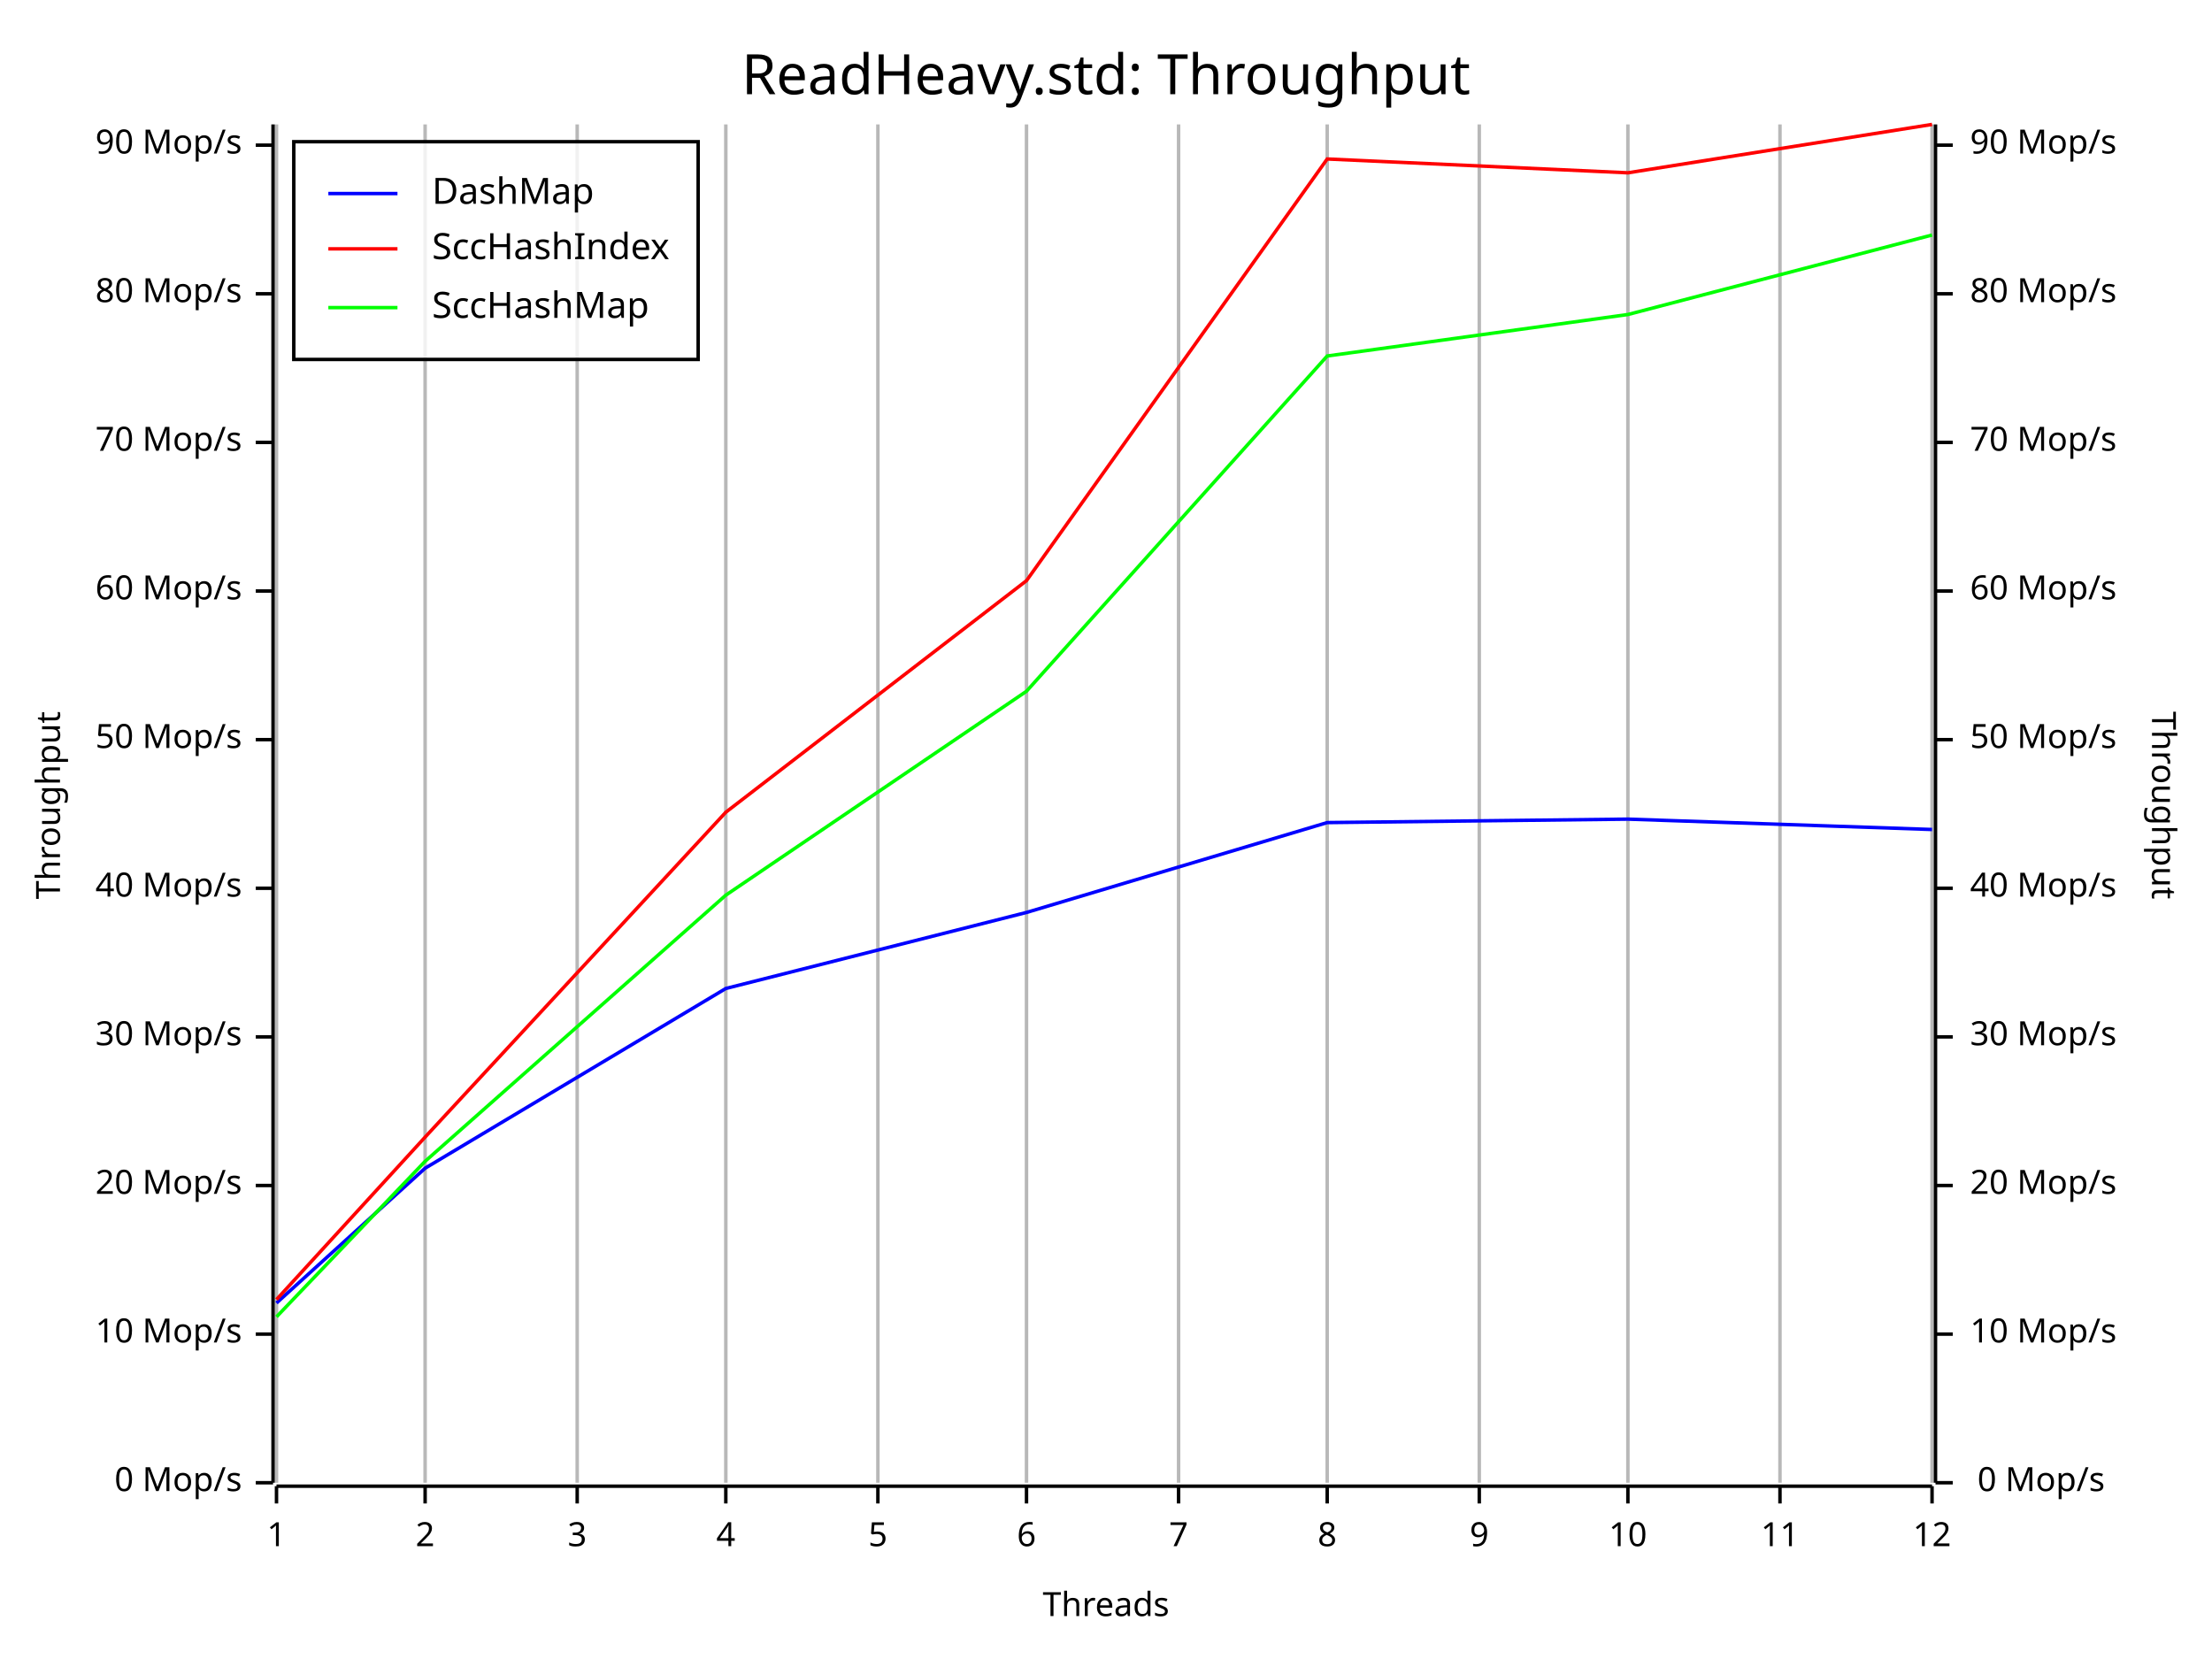
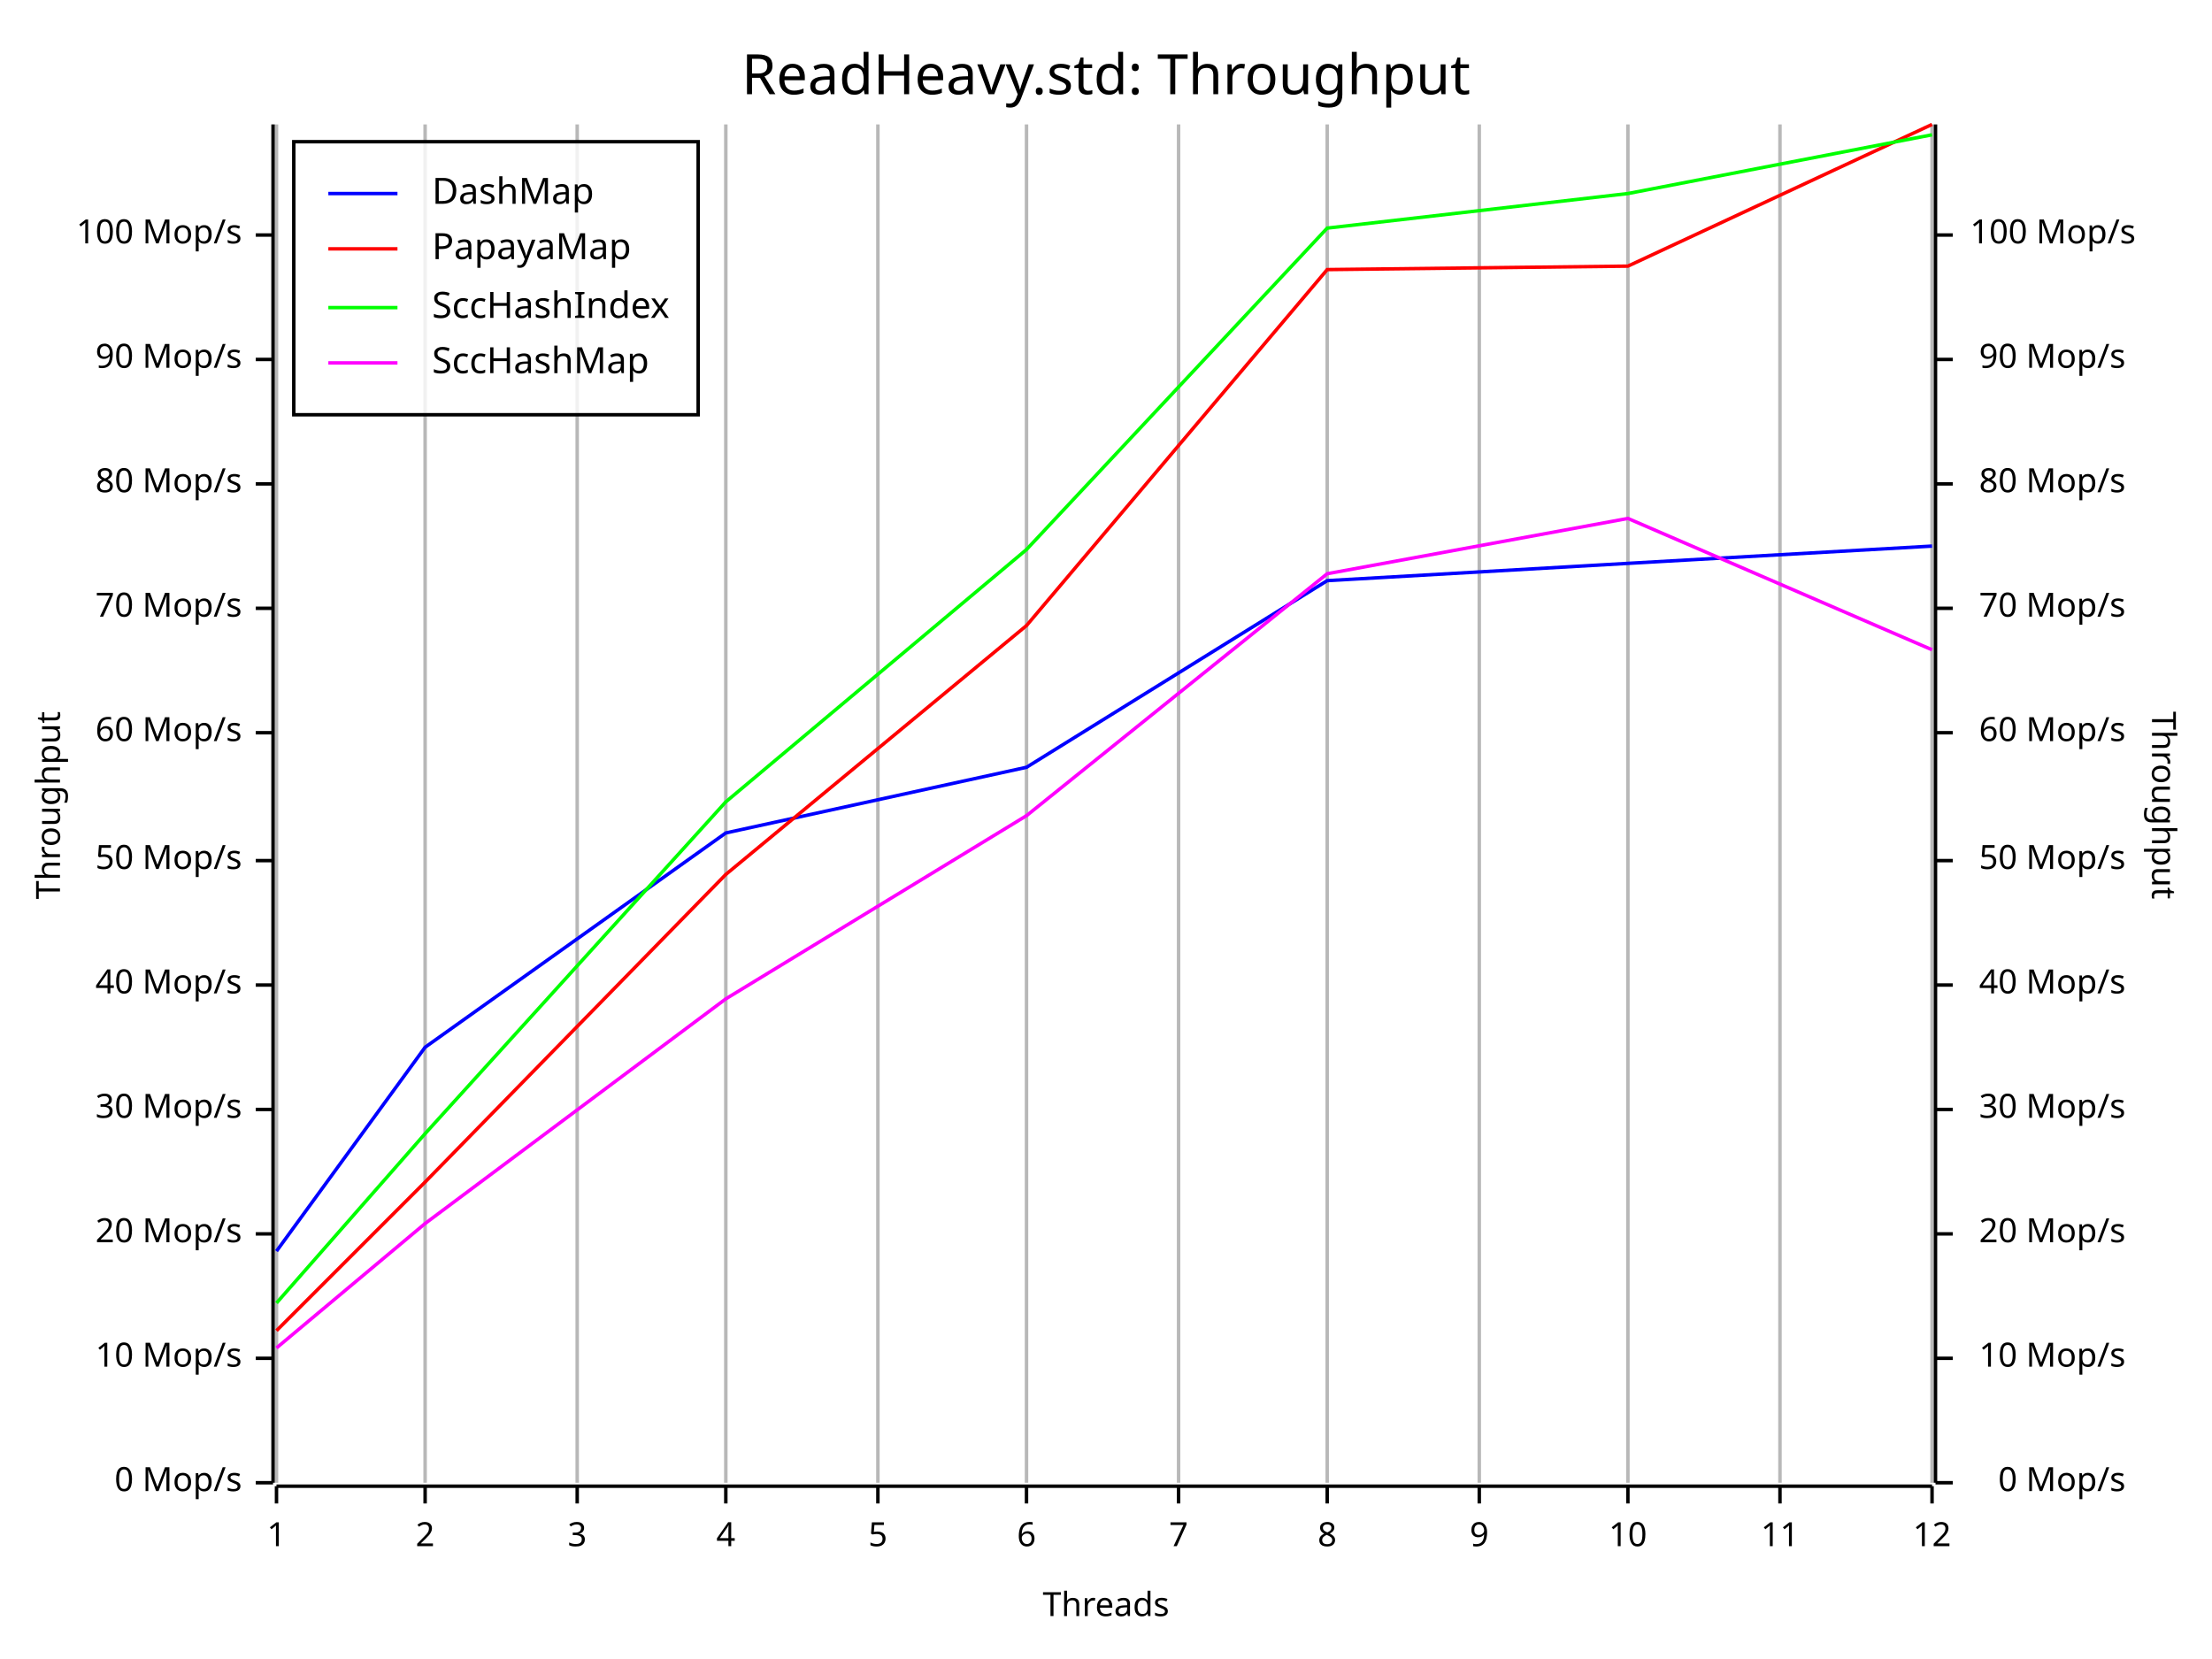
<svg xmlns="http://www.w3.org/2000/svg" width="640" height="480" viewBox="0 0 640 480">
  <rect x="0" y="0" width="640" height="480" opacity="1" fill="#FFFFFF" stroke="none" />
  <text x="320" y="15" dy="0.76em" text-anchor="middle" font-family="Fira Code" font-size="16.129" opacity="1" fill="#000000">
ReadHeavy.std: Throughput
</text>
  <line opacity="0.1" stroke="#000000" stroke-width="1" x1="80" y1="429" x2="80" y2="36" />
  <line opacity="0.1" stroke="#000000" stroke-width="1" x1="123" y1="429" x2="123" y2="36" />
  <line opacity="0.1" stroke="#000000" stroke-width="1" x1="167" y1="429" x2="167" y2="36" />
  <line opacity="0.1" stroke="#000000" stroke-width="1" x1="210" y1="429" x2="210" y2="36" />
  <line opacity="0.1" stroke="#000000" stroke-width="1" x1="254" y1="429" x2="254" y2="36" />
  <line opacity="0.1" stroke="#000000" stroke-width="1" x1="297" y1="429" x2="297" y2="36" />
  <line opacity="0.1" stroke="#000000" stroke-width="1" x1="341" y1="429" x2="341" y2="36" />
  <line opacity="0.1" stroke="#000000" stroke-width="1" x1="384" y1="429" x2="384" y2="36" />
  <line opacity="0.1" stroke="#000000" stroke-width="1" x1="428" y1="429" x2="428" y2="36" />
  <line opacity="0.1" stroke="#000000" stroke-width="1" x1="471" y1="429" x2="471" y2="36" />
  <line opacity="0.1" stroke="#000000" stroke-width="1" x1="515" y1="429" x2="515" y2="36" />
  <line opacity="0.1" stroke="#000000" stroke-width="1" x1="559" y1="429" x2="559" y2="36" />
  <text x="10" y="233" dy="0.76em" text-anchor="middle" font-family="sans-serif" font-size="9.677" opacity="1" fill="#000000" transform="rotate(270, 10, 233)">
Throughput
</text>
  <text x="320" y="470" dy="-0.5ex" text-anchor="middle" font-family="sans-serif" font-size="9.677" opacity="1" fill="#000000">
Threads
</text>
  <text x="630" y="233" dy="0.76em" text-anchor="middle" font-family="sans-serif" font-size="9.677" opacity="1" fill="#000000" transform="rotate(90, 630, 233)">
Throughput
</text>
  <line opacity="0.2" stroke="#000000" stroke-width="1" x1="80" y1="429" x2="80" y2="36" />
  <line opacity="0.2" stroke="#000000" stroke-width="1" x1="123" y1="429" x2="123" y2="36" />
  <line opacity="0.2" stroke="#000000" stroke-width="1" x1="167" y1="429" x2="167" y2="36" />
  <line opacity="0.2" stroke="#000000" stroke-width="1" x1="210" y1="429" x2="210" y2="36" />
  <line opacity="0.2" stroke="#000000" stroke-width="1" x1="254" y1="429" x2="254" y2="36" />
  <line opacity="0.2" stroke="#000000" stroke-width="1" x1="297" y1="429" x2="297" y2="36" />
  <line opacity="0.2" stroke="#000000" stroke-width="1" x1="341" y1="429" x2="341" y2="36" />
  <line opacity="0.2" stroke="#000000" stroke-width="1" x1="384" y1="429" x2="384" y2="36" />
  <line opacity="0.2" stroke="#000000" stroke-width="1" x1="428" y1="429" x2="428" y2="36" />
  <line opacity="0.2" stroke="#000000" stroke-width="1" x1="471" y1="429" x2="471" y2="36" />
  <line opacity="0.2" stroke="#000000" stroke-width="1" x1="515" y1="429" x2="515" y2="36" />
  <line opacity="0.2" stroke="#000000" stroke-width="1" x1="559" y1="429" x2="559" y2="36" />
  <polyline fill="none" opacity="1" stroke="#000000" stroke-width="1" points="79,36 79,429 " />
  <text x="70" y="429" dy="0.5ex" text-anchor="end" font-family="sans-serif" font-size="9.677" opacity="1" fill="#000000">
0 Mop/s
</text>
  <polyline fill="none" opacity="1" stroke="#000000" stroke-width="1" points="74,429 79,429 " />
-   <text x="70" y="386" dy="0.5ex" text-anchor="end" font-family="sans-serif" font-size="9.677" opacity="1" fill="#000000">
+   <text x="70" y="393" dy="0.5ex" text-anchor="end" font-family="sans-serif" font-size="9.677" opacity="1" fill="#000000">
10 Mop/s
</text>
-   <polyline fill="none" opacity="1" stroke="#000000" stroke-width="1" points="74,386 79,386 " />
-   <text x="70" y="343" dy="0.5ex" text-anchor="end" font-family="sans-serif" font-size="9.677" opacity="1" fill="#000000">
+   <polyline fill="none" opacity="1" stroke="#000000" stroke-width="1" points="74,393 79,393 " />
+   <text x="70" y="357" dy="0.5ex" text-anchor="end" font-family="sans-serif" font-size="9.677" opacity="1" fill="#000000">
20 Mop/s
</text>
-   <polyline fill="none" opacity="1" stroke="#000000" stroke-width="1" points="74,343 79,343 " />
-   <text x="70" y="300" dy="0.5ex" text-anchor="end" font-family="sans-serif" font-size="9.677" opacity="1" fill="#000000">
+   <polyline fill="none" opacity="1" stroke="#000000" stroke-width="1" points="74,357 79,357 " />
+   <text x="70" y="321" dy="0.5ex" text-anchor="end" font-family="sans-serif" font-size="9.677" opacity="1" fill="#000000">
30 Mop/s
</text>
-   <polyline fill="none" opacity="1" stroke="#000000" stroke-width="1" points="74,300 79,300 " />
-   <text x="70" y="257" dy="0.5ex" text-anchor="end" font-family="sans-serif" font-size="9.677" opacity="1" fill="#000000">
+   <polyline fill="none" opacity="1" stroke="#000000" stroke-width="1" points="74,321 79,321 " />
+   <text x="70" y="285" dy="0.5ex" text-anchor="end" font-family="sans-serif" font-size="9.677" opacity="1" fill="#000000">
40 Mop/s
</text>
-   <polyline fill="none" opacity="1" stroke="#000000" stroke-width="1" points="74,257 79,257 " />
-   <text x="70" y="214" dy="0.5ex" text-anchor="end" font-family="sans-serif" font-size="9.677" opacity="1" fill="#000000">
+   <polyline fill="none" opacity="1" stroke="#000000" stroke-width="1" points="74,285 79,285 " />
+   <text x="70" y="249" dy="0.5ex" text-anchor="end" font-family="sans-serif" font-size="9.677" opacity="1" fill="#000000">
50 Mop/s
</text>
-   <polyline fill="none" opacity="1" stroke="#000000" stroke-width="1" points="74,214 79,214 " />
-   <text x="70" y="171" dy="0.5ex" text-anchor="end" font-family="sans-serif" font-size="9.677" opacity="1" fill="#000000">
+   <polyline fill="none" opacity="1" stroke="#000000" stroke-width="1" points="74,249 79,249 " />
+   <text x="70" y="212" dy="0.5ex" text-anchor="end" font-family="sans-serif" font-size="9.677" opacity="1" fill="#000000">
60 Mop/s
</text>
-   <polyline fill="none" opacity="1" stroke="#000000" stroke-width="1" points="74,171 79,171 " />
-   <text x="70" y="128" dy="0.5ex" text-anchor="end" font-family="sans-serif" font-size="9.677" opacity="1" fill="#000000">
+   <polyline fill="none" opacity="1" stroke="#000000" stroke-width="1" points="74,212 79,212 " />
+   <text x="70" y="176" dy="0.5ex" text-anchor="end" font-family="sans-serif" font-size="9.677" opacity="1" fill="#000000">
70 Mop/s
</text>
-   <polyline fill="none" opacity="1" stroke="#000000" stroke-width="1" points="74,128 79,128 " />
-   <text x="70" y="85" dy="0.5ex" text-anchor="end" font-family="sans-serif" font-size="9.677" opacity="1" fill="#000000">
+   <polyline fill="none" opacity="1" stroke="#000000" stroke-width="1" points="74,176 79,176 " />
+   <text x="70" y="140" dy="0.5ex" text-anchor="end" font-family="sans-serif" font-size="9.677" opacity="1" fill="#000000">
80 Mop/s
</text>
-   <polyline fill="none" opacity="1" stroke="#000000" stroke-width="1" points="74,85 79,85 " />
-   <text x="70" y="42" dy="0.5ex" text-anchor="end" font-family="sans-serif" font-size="9.677" opacity="1" fill="#000000">
+   <polyline fill="none" opacity="1" stroke="#000000" stroke-width="1" points="74,140 79,140 " />
+   <text x="70" y="104" dy="0.5ex" text-anchor="end" font-family="sans-serif" font-size="9.677" opacity="1" fill="#000000">
90 Mop/s
</text>
-   <polyline fill="none" opacity="1" stroke="#000000" stroke-width="1" points="74,42 79,42 " />
+   <polyline fill="none" opacity="1" stroke="#000000" stroke-width="1" points="74,104 79,104 " />
+   <text x="70" y="68" dy="0.5ex" text-anchor="end" font-family="sans-serif" font-size="9.677" opacity="1" fill="#000000">
+ 100 Mop/s
+ </text>
+   <polyline fill="none" opacity="1" stroke="#000000" stroke-width="1" points="74,68 79,68 " />
  <polyline fill="none" opacity="1" stroke="#000000" stroke-width="1" points="80,430 559,430 " />
  <text x="80" y="440" dy="0.76em" text-anchor="middle" font-family="sans-serif" font-size="9.677" opacity="1" fill="#000000">
1
</text>
  <polyline fill="none" opacity="1" stroke="#000000" stroke-width="1" points="80,430 80,435 " />
  <text x="123" y="440" dy="0.76em" text-anchor="middle" font-family="sans-serif" font-size="9.677" opacity="1" fill="#000000">
2
</text>
  <polyline fill="none" opacity="1" stroke="#000000" stroke-width="1" points="123,430 123,435 " />
  <text x="167" y="440" dy="0.76em" text-anchor="middle" font-family="sans-serif" font-size="9.677" opacity="1" fill="#000000">
3
</text>
  <polyline fill="none" opacity="1" stroke="#000000" stroke-width="1" points="167,430 167,435 " />
  <text x="210" y="440" dy="0.76em" text-anchor="middle" font-family="sans-serif" font-size="9.677" opacity="1" fill="#000000">
4
</text>
  <polyline fill="none" opacity="1" stroke="#000000" stroke-width="1" points="210,430 210,435 " />
  <text x="254" y="440" dy="0.76em" text-anchor="middle" font-family="sans-serif" font-size="9.677" opacity="1" fill="#000000">
5
</text>
  <polyline fill="none" opacity="1" stroke="#000000" stroke-width="1" points="254,430 254,435 " />
  <text x="297" y="440" dy="0.76em" text-anchor="middle" font-family="sans-serif" font-size="9.677" opacity="1" fill="#000000">
6
</text>
  <polyline fill="none" opacity="1" stroke="#000000" stroke-width="1" points="297,430 297,435 " />
  <text x="341" y="440" dy="0.76em" text-anchor="middle" font-family="sans-serif" font-size="9.677" opacity="1" fill="#000000">
7
</text>
  <polyline fill="none" opacity="1" stroke="#000000" stroke-width="1" points="341,430 341,435 " />
  <text x="384" y="440" dy="0.76em" text-anchor="middle" font-family="sans-serif" font-size="9.677" opacity="1" fill="#000000">
8
</text>
  <polyline fill="none" opacity="1" stroke="#000000" stroke-width="1" points="384,430 384,435 " />
  <text x="428" y="440" dy="0.76em" text-anchor="middle" font-family="sans-serif" font-size="9.677" opacity="1" fill="#000000">
9
</text>
  <polyline fill="none" opacity="1" stroke="#000000" stroke-width="1" points="428,430 428,435 " />
  <text x="471" y="440" dy="0.76em" text-anchor="middle" font-family="sans-serif" font-size="9.677" opacity="1" fill="#000000">
10
</text>
  <polyline fill="none" opacity="1" stroke="#000000" stroke-width="1" points="471,430 471,435 " />
  <text x="515" y="440" dy="0.76em" text-anchor="middle" font-family="sans-serif" font-size="9.677" opacity="1" fill="#000000">
11
</text>
  <polyline fill="none" opacity="1" stroke="#000000" stroke-width="1" points="515,430 515,435 " />
  <text x="559" y="440" dy="0.76em" text-anchor="middle" font-family="sans-serif" font-size="9.677" opacity="1" fill="#000000">
12
</text>
  <polyline fill="none" opacity="1" stroke="#000000" stroke-width="1" points="559,430 559,435 " />
  <polyline fill="none" opacity="1" stroke="#000000" stroke-width="1" points="560,36 560,429 " />
-   <text x="609" y="429" dy="0.5ex" text-anchor="end" font-family="sans-serif" font-size="9.677" opacity="1" fill="#000000">
+   <text x="615" y="429" dy="0.5ex" text-anchor="end" font-family="sans-serif" font-size="9.677" opacity="1" fill="#000000">
0 Mop/s
</text>
  <polyline fill="none" opacity="1" stroke="#000000" stroke-width="1" points="560,429 565,429 " />
-   <text x="570" y="386" dy="0.5ex" text-anchor="start" font-family="sans-serif" font-size="9.677" opacity="1" fill="#000000">
+   <text x="615" y="393" dy="0.5ex" text-anchor="end" font-family="sans-serif" font-size="9.677" opacity="1" fill="#000000">
10 Mop/s
</text>
-   <polyline fill="none" opacity="1" stroke="#000000" stroke-width="1" points="560,386 565,386 " />
-   <text x="570" y="343" dy="0.5ex" text-anchor="start" font-family="sans-serif" font-size="9.677" opacity="1" fill="#000000">
+   <polyline fill="none" opacity="1" stroke="#000000" stroke-width="1" points="560,393 565,393 " />
+   <text x="615" y="357" dy="0.5ex" text-anchor="end" font-family="sans-serif" font-size="9.677" opacity="1" fill="#000000">
20 Mop/s
</text>
-   <polyline fill="none" opacity="1" stroke="#000000" stroke-width="1" points="560,343 565,343 " />
-   <text x="570" y="300" dy="0.5ex" text-anchor="start" font-family="sans-serif" font-size="9.677" opacity="1" fill="#000000">
+   <polyline fill="none" opacity="1" stroke="#000000" stroke-width="1" points="560,357 565,357 " />
+   <text x="615" y="321" dy="0.5ex" text-anchor="end" font-family="sans-serif" font-size="9.677" opacity="1" fill="#000000">
30 Mop/s
</text>
-   <polyline fill="none" opacity="1" stroke="#000000" stroke-width="1" points="560,300 565,300 " />
-   <text x="570" y="257" dy="0.5ex" text-anchor="start" font-family="sans-serif" font-size="9.677" opacity="1" fill="#000000">
+   <polyline fill="none" opacity="1" stroke="#000000" stroke-width="1" points="560,321 565,321 " />
+   <text x="615" y="285" dy="0.5ex" text-anchor="end" font-family="sans-serif" font-size="9.677" opacity="1" fill="#000000">
40 Mop/s
</text>
-   <polyline fill="none" opacity="1" stroke="#000000" stroke-width="1" points="560,257 565,257 " />
-   <text x="570" y="214" dy="0.5ex" text-anchor="start" font-family="sans-serif" font-size="9.677" opacity="1" fill="#000000">
+   <polyline fill="none" opacity="1" stroke="#000000" stroke-width="1" points="560,285 565,285 " />
+   <text x="615" y="249" dy="0.5ex" text-anchor="end" font-family="sans-serif" font-size="9.677" opacity="1" fill="#000000">
50 Mop/s
</text>
-   <polyline fill="none" opacity="1" stroke="#000000" stroke-width="1" points="560,214 565,214 " />
-   <text x="570" y="171" dy="0.5ex" text-anchor="start" font-family="sans-serif" font-size="9.677" opacity="1" fill="#000000">
+   <polyline fill="none" opacity="1" stroke="#000000" stroke-width="1" points="560,249 565,249 " />
+   <text x="615" y="212" dy="0.5ex" text-anchor="end" font-family="sans-serif" font-size="9.677" opacity="1" fill="#000000">
60 Mop/s
</text>
-   <polyline fill="none" opacity="1" stroke="#000000" stroke-width="1" points="560,171 565,171 " />
-   <text x="570" y="128" dy="0.5ex" text-anchor="start" font-family="sans-serif" font-size="9.677" opacity="1" fill="#000000">
+   <polyline fill="none" opacity="1" stroke="#000000" stroke-width="1" points="560,212 565,212 " />
+   <text x="615" y="176" dy="0.5ex" text-anchor="end" font-family="sans-serif" font-size="9.677" opacity="1" fill="#000000">
70 Mop/s
</text>
-   <polyline fill="none" opacity="1" stroke="#000000" stroke-width="1" points="560,128 565,128 " />
-   <text x="570" y="85" dy="0.5ex" text-anchor="start" font-family="sans-serif" font-size="9.677" opacity="1" fill="#000000">
+   <polyline fill="none" opacity="1" stroke="#000000" stroke-width="1" points="560,176 565,176 " />
+   <text x="615" y="140" dy="0.5ex" text-anchor="end" font-family="sans-serif" font-size="9.677" opacity="1" fill="#000000">
80 Mop/s
</text>
-   <polyline fill="none" opacity="1" stroke="#000000" stroke-width="1" points="560,85 565,85 " />
-   <text x="570" y="42" dy="0.5ex" text-anchor="start" font-family="sans-serif" font-size="9.677" opacity="1" fill="#000000">
+   <polyline fill="none" opacity="1" stroke="#000000" stroke-width="1" points="560,140 565,140 " />
+   <text x="615" y="104" dy="0.5ex" text-anchor="end" font-family="sans-serif" font-size="9.677" opacity="1" fill="#000000">
90 Mop/s
</text>
-   <polyline fill="none" opacity="1" stroke="#000000" stroke-width="1" points="560,42 565,42 " />
-   <polyline fill="none" opacity="1" stroke="#0000FF" stroke-width="1" points="80,377 123,338 210,286 297,264 384,238 471,237 559,240 " />
-   <polyline fill="none" opacity="1" stroke="#FF0000" stroke-width="1" points="80,376 123,329 210,235 297,168 384,46 471,50 559,36 " />
-   <polyline fill="none" opacity="1" stroke="#00FF00" stroke-width="1" points="80,381 123,336 210,259 297,200 384,103 471,91 559,68 " />
-   <rect x="85" y="41" width="117" height="63" opacity="0.8" fill="#FFFFFF" stroke="none" />
-   <rect x="85" y="41" width="117" height="63" opacity="1" fill="none" stroke="#000000" />
+   <polyline fill="none" opacity="1" stroke="#000000" stroke-width="1" points="560,104 565,104 " />
+   <text x="570" y="68" dy="0.5ex" text-anchor="start" font-family="sans-serif" font-size="9.677" opacity="1" fill="#000000">
+ 100 Mop/s
+ </text>
+   <polyline fill="none" opacity="1" stroke="#000000" stroke-width="1" points="560,68 565,68 " />
+   <polyline fill="none" opacity="1" stroke="#0000FF" stroke-width="1" points="80,362 123,303 210,241 297,222 384,168 471,163 559,158 " />
+   <polyline fill="none" opacity="1" stroke="#FF0000" stroke-width="1" points="80,385 123,342 210,253 297,181 384,78 471,77 559,36 " />
+   <polyline fill="none" opacity="1" stroke="#00FF00" stroke-width="1" points="80,377 123,328 210,232 297,159 384,66 471,56 559,39 " />
+   <polyline fill="none" opacity="1" stroke="#FF00FF" stroke-width="1" points="80,390 123,354 210,289 297,236 384,166 471,150 559,188 " />
+   <rect x="85" y="41" width="117" height="79" opacity="0.8" fill="#FFFFFF" stroke="none" />
+   <rect x="85" y="41" width="117" height="79" opacity="1" fill="none" stroke="#000000" />
  <text x="125" y="51" dy="0.76em" text-anchor="start" font-family="Fira Code" font-size="10.484" opacity="1" fill="#000000">
DashMap
</text>
  <text x="125" y="67" dy="0.76em" text-anchor="start" font-family="Fira Code" font-size="10.484" opacity="1" fill="#000000">
+ PapayaMap
+ </text>
+   <text x="125" y="84" dy="0.76em" text-anchor="start" font-family="Fira Code" font-size="10.484" opacity="1" fill="#000000">
SccHashIndex
</text>
-   <text x="125" y="84" dy="0.76em" text-anchor="start" font-family="Fira Code" font-size="10.484" opacity="1" fill="#000000">
+   <text x="125" y="100" dy="0.76em" text-anchor="start" font-family="Fira Code" font-size="10.484" opacity="1" fill="#000000">
SccHashMap
</text>
  <polyline fill="none" opacity="1" stroke="#0000FF" stroke-width="1" points="95,56 115,56 " />
  <polyline fill="none" opacity="1" stroke="#FF0000" stroke-width="1" points="95,72 115,72 " />
  <polyline fill="none" opacity="1" stroke="#00FF00" stroke-width="1" points="95,89 115,89 " />
+   <polyline fill="none" opacity="1" stroke="#FF00FF" stroke-width="1" points="95,105 115,105 " />
</svg>
